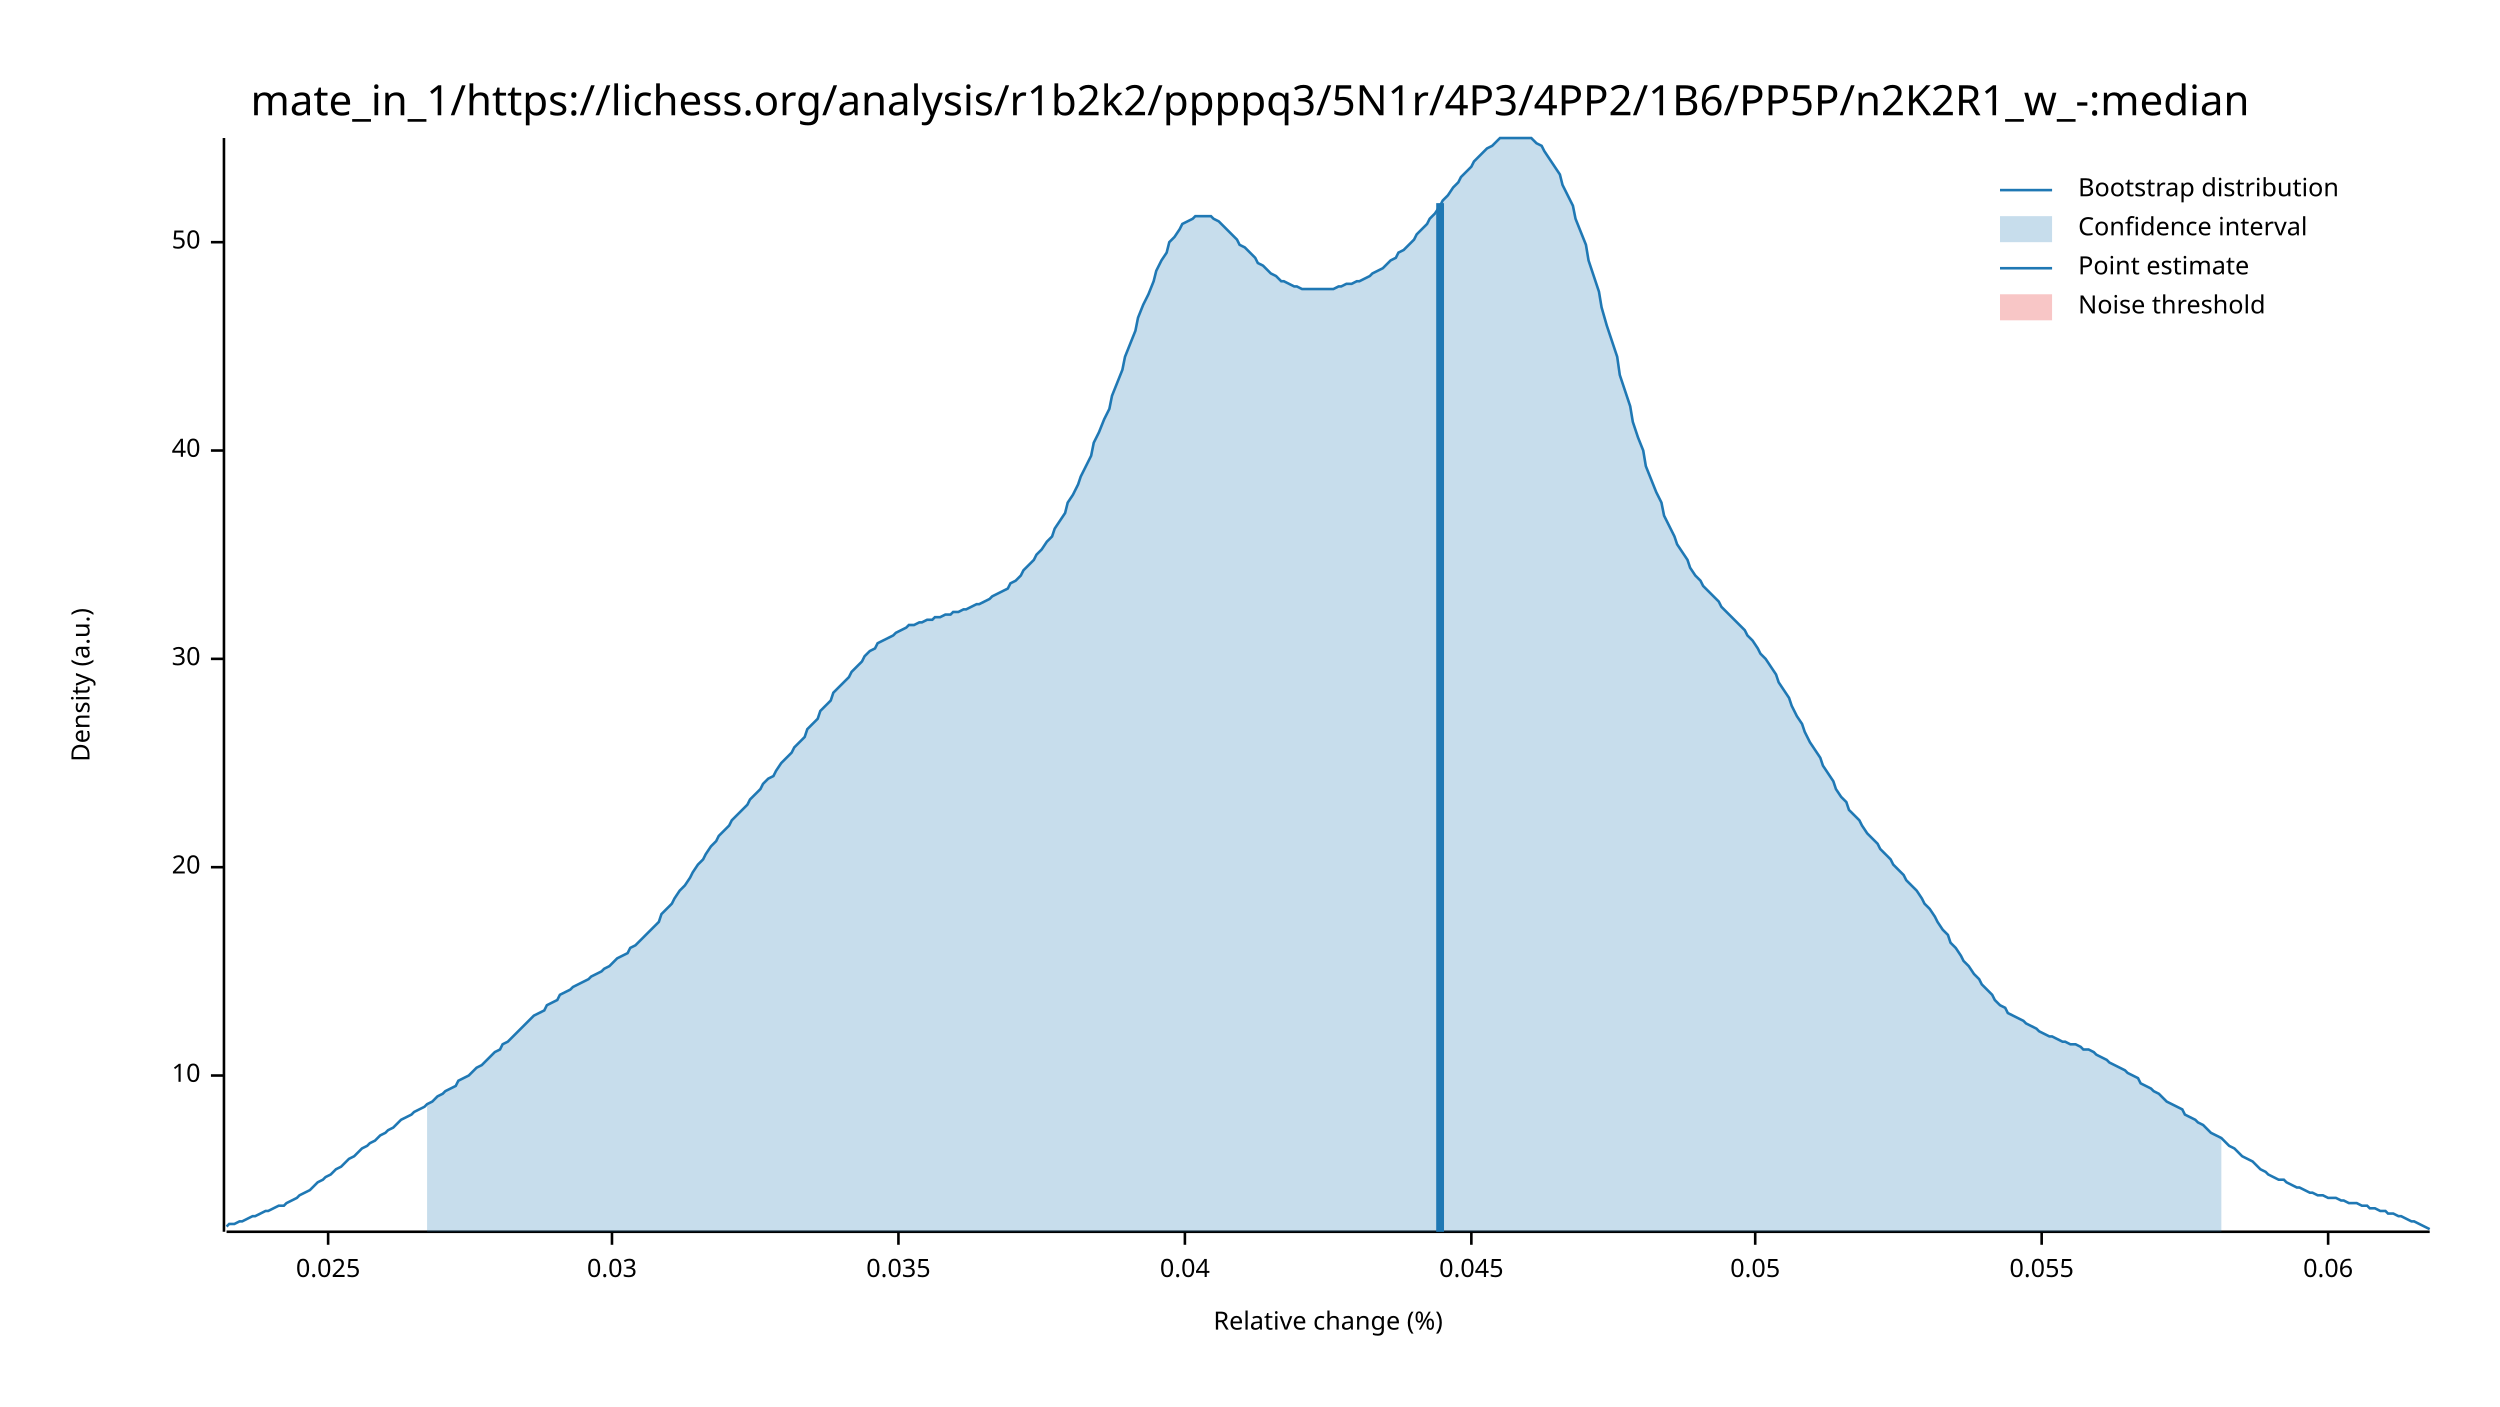
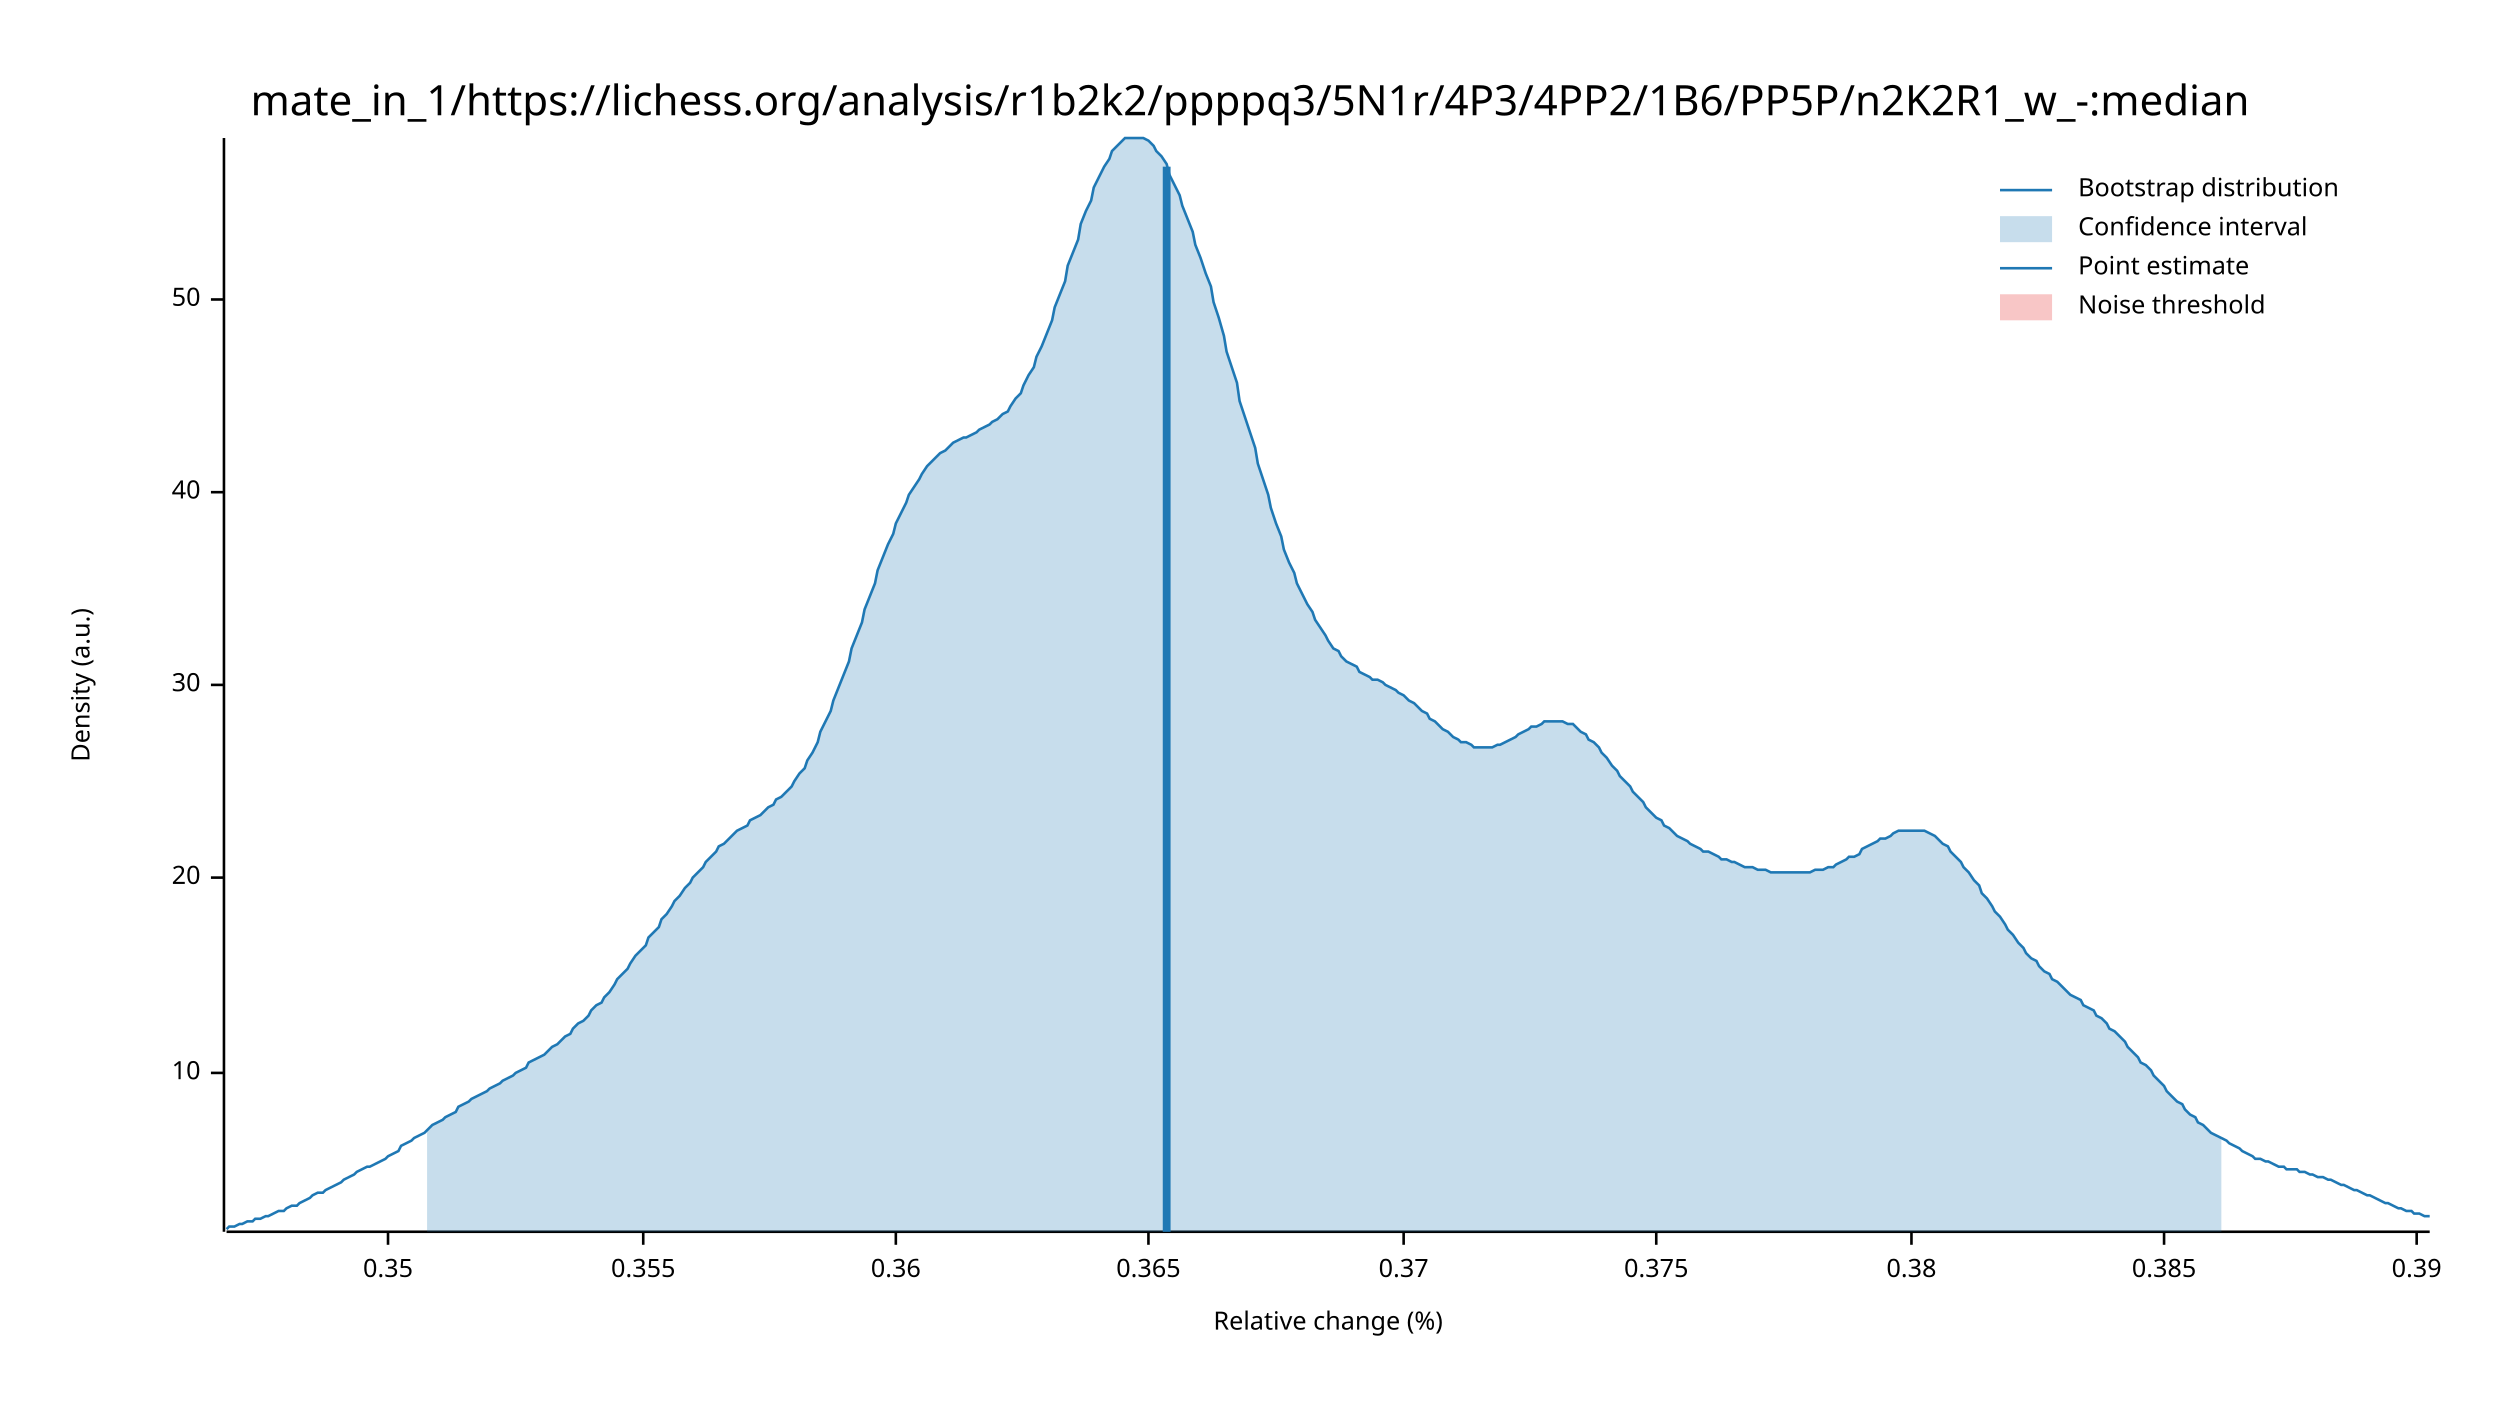
<svg xmlns="http://www.w3.org/2000/svg" width="960" height="540" viewBox="0 0 960 540">
  <text x="480" y="32" dy="0.76em" text-anchor="middle" font-family="sans-serif" font-size="16.129" opacity="1" fill="#000000">
mate_in_1/https://lichess.org/analysis/r1b2k2/ppppq3/5N1r/4P3/4PP2/1B6/PP5P/n2K2R1_w_-:median
</text>
  <text x="27" y="263" dy="0.76em" text-anchor="middle" font-family="sans-serif" font-size="9.677" opacity="1" fill="#000000" transform="rotate(270, 27, 263)">
Density (a.u.)
</text>
  <text x="510" y="513" dy="-0.5ex" text-anchor="middle" font-family="sans-serif" font-size="9.677" opacity="1" fill="#000000">
Relative change (%)
</text>
  <polyline fill="none" opacity="1" stroke="#000000" stroke-width="1" points="86,53 86,473 " />
-   <text x="77" y="413" dy="0.5ex" text-anchor="end" font-family="sans-serif" font-size="9.677" opacity="1" fill="#000000">
+   <text x="77" y="412" dy="0.5ex" text-anchor="end" font-family="sans-serif" font-size="9.677" opacity="1" fill="#000000">
10
</text>
-   <polyline fill="none" opacity="1" stroke="#000000" stroke-width="1" points="81,413 86,413 " />
-   <text x="77" y="333" dy="0.5ex" text-anchor="end" font-family="sans-serif" font-size="9.677" opacity="1" fill="#000000">
+   <polyline fill="none" opacity="1" stroke="#000000" stroke-width="1" points="81,412 86,412 " />
+   <text x="77" y="337" dy="0.5ex" text-anchor="end" font-family="sans-serif" font-size="9.677" opacity="1" fill="#000000">
20
</text>
-   <polyline fill="none" opacity="1" stroke="#000000" stroke-width="1" points="81,333 86,333 " />
-   <text x="77" y="253" dy="0.5ex" text-anchor="end" font-family="sans-serif" font-size="9.677" opacity="1" fill="#000000">
+   <polyline fill="none" opacity="1" stroke="#000000" stroke-width="1" points="81,337 86,337 " />
+   <text x="77" y="263" dy="0.5ex" text-anchor="end" font-family="sans-serif" font-size="9.677" opacity="1" fill="#000000">
30
</text>
-   <polyline fill="none" opacity="1" stroke="#000000" stroke-width="1" points="81,253 86,253 " />
-   <text x="77" y="173" dy="0.5ex" text-anchor="end" font-family="sans-serif" font-size="9.677" opacity="1" fill="#000000">
+   <polyline fill="none" opacity="1" stroke="#000000" stroke-width="1" points="81,263 86,263 " />
+   <text x="77" y="189" dy="0.5ex" text-anchor="end" font-family="sans-serif" font-size="9.677" opacity="1" fill="#000000">
40
</text>
-   <polyline fill="none" opacity="1" stroke="#000000" stroke-width="1" points="81,173 86,173 " />
-   <text x="77" y="93" dy="0.5ex" text-anchor="end" font-family="sans-serif" font-size="9.677" opacity="1" fill="#000000">
+   <polyline fill="none" opacity="1" stroke="#000000" stroke-width="1" points="81,189 86,189 " />
+   <text x="77" y="115" dy="0.5ex" text-anchor="end" font-family="sans-serif" font-size="9.677" opacity="1" fill="#000000">
50
</text>
-   <polyline fill="none" opacity="1" stroke="#000000" stroke-width="1" points="81,93 86,93 " />
+   <polyline fill="none" opacity="1" stroke="#000000" stroke-width="1" points="81,115 86,115 " />
  <polyline fill="none" opacity="1" stroke="#000000" stroke-width="1" points="87,473 933,473 " />
-   <text x="126" y="483" dy="0.76em" text-anchor="middle" font-family="sans-serif" font-size="9.677" opacity="1" fill="#000000">
- 0.025
+   <text x="149" y="483" dy="0.76em" text-anchor="middle" font-family="sans-serif" font-size="9.677" opacity="1" fill="#000000">
+ 0.35
</text>
-   <polyline fill="none" opacity="1" stroke="#000000" stroke-width="1" points="126,473 126,478 " />
-   <text x="235" y="483" dy="0.76em" text-anchor="middle" font-family="sans-serif" font-size="9.677" opacity="1" fill="#000000">
- 0.03
+   <polyline fill="none" opacity="1" stroke="#000000" stroke-width="1" points="149,473 149,478 " />
+   <text x="247" y="483" dy="0.76em" text-anchor="middle" font-family="sans-serif" font-size="9.677" opacity="1" fill="#000000">
+ 0.355
</text>
-   <polyline fill="none" opacity="1" stroke="#000000" stroke-width="1" points="235,473 235,478 " />
-   <text x="345" y="483" dy="0.76em" text-anchor="middle" font-family="sans-serif" font-size="9.677" opacity="1" fill="#000000">
- 0.035
+   <polyline fill="none" opacity="1" stroke="#000000" stroke-width="1" points="247,473 247,478 " />
+   <text x="344" y="483" dy="0.76em" text-anchor="middle" font-family="sans-serif" font-size="9.677" opacity="1" fill="#000000">
+ 0.36
</text>
-   <polyline fill="none" opacity="1" stroke="#000000" stroke-width="1" points="345,473 345,478 " />
-   <text x="455" y="483" dy="0.76em" text-anchor="middle" font-family="sans-serif" font-size="9.677" opacity="1" fill="#000000">
- 0.04
+   <polyline fill="none" opacity="1" stroke="#000000" stroke-width="1" points="344,473 344,478 " />
+   <text x="441" y="483" dy="0.76em" text-anchor="middle" font-family="sans-serif" font-size="9.677" opacity="1" fill="#000000">
+ 0.365
</text>
-   <polyline fill="none" opacity="1" stroke="#000000" stroke-width="1" points="455,473 455,478 " />
-   <text x="565" y="483" dy="0.76em" text-anchor="middle" font-family="sans-serif" font-size="9.677" opacity="1" fill="#000000">
- 0.045
+   <polyline fill="none" opacity="1" stroke="#000000" stroke-width="1" points="441,473 441,478 " />
+   <text x="539" y="483" dy="0.76em" text-anchor="middle" font-family="sans-serif" font-size="9.677" opacity="1" fill="#000000">
+ 0.37
</text>
-   <polyline fill="none" opacity="1" stroke="#000000" stroke-width="1" points="565,473 565,478 " />
-   <text x="674" y="483" dy="0.76em" text-anchor="middle" font-family="sans-serif" font-size="9.677" opacity="1" fill="#000000">
- 0.05
+   <polyline fill="none" opacity="1" stroke="#000000" stroke-width="1" points="539,473 539,478 " />
+   <text x="636" y="483" dy="0.76em" text-anchor="middle" font-family="sans-serif" font-size="9.677" opacity="1" fill="#000000">
+ 0.375
</text>
-   <polyline fill="none" opacity="1" stroke="#000000" stroke-width="1" points="674,473 674,478 " />
-   <text x="784" y="483" dy="0.76em" text-anchor="middle" font-family="sans-serif" font-size="9.677" opacity="1" fill="#000000">
- 0.055
+   <polyline fill="none" opacity="1" stroke="#000000" stroke-width="1" points="636,473 636,478 " />
+   <text x="734" y="483" dy="0.76em" text-anchor="middle" font-family="sans-serif" font-size="9.677" opacity="1" fill="#000000">
+ 0.38
</text>
-   <polyline fill="none" opacity="1" stroke="#000000" stroke-width="1" points="784,473 784,478 " />
-   <text x="894" y="483" dy="0.76em" text-anchor="middle" font-family="sans-serif" font-size="9.677" opacity="1" fill="#000000">
- 0.06
+   <polyline fill="none" opacity="1" stroke="#000000" stroke-width="1" points="734,473 734,478 " />
+   <text x="831" y="483" dy="0.76em" text-anchor="middle" font-family="sans-serif" font-size="9.677" opacity="1" fill="#000000">
+ 0.385
</text>
-   <polyline fill="none" opacity="1" stroke="#000000" stroke-width="1" points="894,473 894,478 " />
-   <polyline fill="none" opacity="1" stroke="#1F78B4" stroke-width="1" points="87,471 88,470 90,470 92,469 93,469 95,468 97,467 98,467 100,466 102,465 103,465 105,464 107,463 109,463 110,462 112,461 114,460 115,459 117,458 119,457 120,456 122,454 124,453 125,452 127,451 129,449 131,448 132,447 134,445 136,444 137,443 139,441 141,440 142,439 144,438 146,436 148,435 149,434 151,433 153,431 154,430 156,429 158,428 159,427 161,426 163,425 164,424 166,423 168,421 170,420 171,419 173,418 175,417 176,415 178,414 180,413 181,412 183,410 185,409 187,407 188,406 190,404 192,403 193,401 195,400 197,398 198,397 200,395 202,393 203,392 205,390 207,389 209,388 210,386 212,385 214,384 215,382 217,381 219,380 220,379 222,378 224,377 226,376 227,375 229,374 231,373 232,372 234,371 236,369 237,368 239,367 241,366 242,364 244,363 246,361 248,359 249,358 251,356 253,354 254,351 256,349 258,347 259,345 261,342 263,340 265,337 266,335 268,332 270,330 271,328 273,325 275,323 276,321 278,319 280,317 281,315 283,313 285,311 287,309 288,307 290,305 292,303 293,301 295,299 297,298 298,296 300,293 302,291 304,289 305,287 307,285 309,283 310,280 312,278 314,276 315,273 317,271 319,269 320,266 322,264 324,262 326,260 327,258 329,256 331,254 332,252 334,250 336,249 337,247 339,246 341,245 343,244 344,243 346,242 348,241 349,240 351,240 353,239 354,239 356,238 358,238 359,237 361,237 363,236 365,236 366,235 368,235 370,234 371,234 373,233 375,232 376,232 378,231 380,230 381,229 383,228 385,227 387,226 388,224 390,223 392,221 393,219 395,217 397,215 398,213 400,211 402,208 404,206 405,203 407,200 409,197 410,193 412,190 414,186 415,183 417,179 419,175 420,170 422,166 424,161 426,157 427,152 429,147 431,142 432,137 434,132 436,127 437,122 439,117 441,113 443,108 444,104 446,100 448,97 449,93 451,91 453,88 454,86 456,85 458,84 459,83 461,83 463,83 465,83 466,84 468,85 470,87 471,88 473,90 475,92 476,94 478,95 480,97 482,99 483,101 485,102 487,104 488,105 490,106 492,108 493,108 495,109 497,110 498,110 500,111 502,111 504,111 505,111 507,111 509,111 510,111 512,111 514,110 515,110 517,109 519,109 521,108 522,108 524,107 526,106 527,105 529,104 531,103 532,102 534,100 536,99 537,97 539,96 541,94 543,92 544,90 546,88 548,86 549,84 551,82 553,79 554,77 556,75 558,72 560,70 561,68 563,66 565,64 566,62 568,60 570,58 571,57 573,56 575,54 576,53 578,53 580,53 582,53 583,53 585,53 587,53 588,53 590,55 592,56 593,58 595,61 597,64 599,67 600,71 602,75 604,79 605,84 607,89 609,94 610,100 612,106 614,112 615,118 617,125 619,131 621,137 622,144 624,150 626,156 627,162 629,168 631,173 632,179 634,184 636,189 638,193 639,198 641,202 643,206 644,209 646,212 648,215 649,218 651,221 653,223 654,225 656,227 658,229 660,231 661,233 663,235 665,237 666,238 668,240 670,242 671,244 673,246 675,249 676,251 678,253 680,256 682,259 683,262 685,265 687,268 688,271 690,275 692,278 693,281 695,285 697,288 699,291 700,294 702,297 704,300 705,303 707,306 709,308 710,311 712,313 714,315 715,317 717,320 719,322 721,324 722,326 724,328 726,330 727,332 729,334 731,336 732,338 734,340 736,342 738,345 739,347 741,349 743,352 744,354 746,357 748,359 749,362 751,364 753,367 754,369 756,371 758,374 760,376 761,378 763,380 765,382 766,384 768,386 770,387 771,389 773,390 775,391 777,392 778,393 780,394 782,395 783,396 785,397 787,398 788,398 790,399 792,400 793,400 795,401 797,401 799,402 800,403 802,403 804,404 805,405 807,406 809,407 810,408 812,409 814,410 816,411 817,412 819,413 821,414 822,416 824,417 826,418 827,419 829,420 831,422 832,423 834,424 836,425 838,426 839,428 841,429 843,430 844,431 846,432 848,434 849,435 851,436 853,437 855,439 856,440 858,441 860,443 861,444 863,445 865,446 866,447 868,449 870,450 871,451 873,452 875,453 877,453 878,454 880,455 882,456 883,456 885,457 887,458 888,458 890,459 892,459 894,460 895,460 897,460 899,461 900,461 902,462 904,462 905,462 907,463 909,463 910,464 912,464 914,465 916,465 917,466 919,466 921,467 922,467 924,468 926,469 927,469 929,470 931,471 933,472 " />
-   <polygon opacity="0.25" fill="#1F78B4" points="164,424 166,423 168,421 170,420 171,419 173,418 175,417 176,415 178,414 180,413 181,412 183,410 185,409 187,407 188,406 190,404 192,403 193,401 195,400 197,398 198,397 200,395 202,393 203,392 205,390 207,389 209,388 210,386 212,385 214,384 215,382 217,381 219,380 220,379 222,378 224,377 226,376 227,375 229,374 231,373 232,372 234,371 236,369 237,368 239,367 241,366 242,364 244,363 246,361 248,359 249,358 251,356 253,354 254,351 256,349 258,347 259,345 261,342 263,340 265,337 266,335 268,332 270,330 271,328 273,325 275,323 276,321 278,319 280,317 281,315 283,313 285,311 287,309 288,307 290,305 292,303 293,301 295,299 297,298 298,296 300,293 302,291 304,289 305,287 307,285 309,283 310,280 312,278 314,276 315,273 317,271 319,269 320,266 322,264 324,262 326,260 327,258 329,256 331,254 332,252 334,250 336,249 337,247 339,246 341,245 343,244 344,243 346,242 348,241 349,240 351,240 353,239 354,239 356,238 358,238 359,237 361,237 363,236 365,236 366,235 368,235 370,234 371,234 373,233 375,232 376,232 378,231 380,230 381,229 383,228 385,227 387,226 388,224 390,223 392,221 393,219 395,217 397,215 398,213 400,211 402,208 404,206 405,203 407,200 409,197 410,193 412,190 414,186 415,183 417,179 419,175 420,170 422,166 424,161 426,157 427,152 429,147 431,142 432,137 434,132 436,127 437,122 439,117 441,113 443,108 444,104 446,100 448,97 449,93 451,91 453,88 454,86 456,85 458,84 459,83 461,83 463,83 465,83 466,84 468,85 470,87 471,88 473,90 475,92 476,94 478,95 480,97 482,99 483,101 485,102 487,104 488,105 490,106 492,108 493,108 495,109 497,110 498,110 500,111 502,111 504,111 505,111 507,111 509,111 510,111 512,111 514,110 515,110 517,109 519,109 521,108 522,108 524,107 526,106 527,105 529,104 531,103 532,102 534,100 536,99 537,97 539,96 541,94 543,92 544,90 546,88 548,86 549,84 551,82 553,79 554,77 556,75 558,72 560,70 561,68 563,66 565,64 566,62 568,60 570,58 571,57 573,56 575,54 576,53 578,53 580,53 582,53 583,53 585,53 587,53 588,53 590,55 592,56 593,58 595,61 597,64 599,67 600,71 602,75 604,79 605,84 607,89 609,94 610,100 612,106 614,112 615,118 617,125 619,131 621,137 622,144 624,150 626,156 627,162 629,168 631,173 632,179 634,184 636,189 638,193 639,198 641,202 643,206 644,209 646,212 648,215 649,218 651,221 653,223 654,225 656,227 658,229 660,231 661,233 663,235 665,237 666,238 668,240 670,242 671,244 673,246 675,249 676,251 678,253 680,256 682,259 683,262 685,265 687,268 688,271 690,275 692,278 693,281 695,285 697,288 699,291 700,294 702,297 704,300 705,303 707,306 709,308 710,311 712,313 714,315 715,317 717,320 719,322 721,324 722,326 724,328 726,330 727,332 729,334 731,336 732,338 734,340 736,342 738,345 739,347 741,349 743,352 744,354 746,357 748,359 749,362 751,364 753,367 754,369 756,371 758,374 760,376 761,378 763,380 765,382 766,384 768,386 770,387 771,389 773,390 775,391 777,392 778,393 780,394 782,395 783,396 785,397 787,398 788,398 790,399 792,400 793,400 795,401 797,401 799,402 800,403 802,403 804,404 805,405 807,406 809,407 810,408 812,409 814,410 816,411 817,412 819,413 821,414 822,416 824,417 826,418 827,419 829,420 831,422 832,423 834,424 836,425 838,426 839,428 841,429 843,430 844,431 846,432 848,434 849,435 851,436 853,437 853,473 164,473 " />
-   <polyline fill="none" opacity="1" stroke="#1F78B4" stroke-width="3" points="553,473 553,78 " />
+   <polyline fill="none" opacity="1" stroke="#000000" stroke-width="1" points="831,473 831,478 " />
+   <text x="928" y="483" dy="0.76em" text-anchor="middle" font-family="sans-serif" font-size="9.677" opacity="1" fill="#000000">
+ 0.39
+ </text>
+   <polyline fill="none" opacity="1" stroke="#000000" stroke-width="1" points="928,473 928,478 " />
+   <polyline fill="none" opacity="1" stroke="#1F78B4" stroke-width="1" points="87,472 88,471 90,471 92,470 93,470 95,469 97,469 98,468 100,468 102,467 103,467 105,466 107,465 109,465 110,464 112,463 114,463 115,462 117,461 119,460 120,459 122,458 124,458 125,457 127,456 129,455 131,454 132,453 134,452 136,451 137,450 139,449 141,448 142,448 144,447 146,446 148,445 149,444 151,443 153,442 154,440 156,439 158,438 159,437 161,436 163,435 164,434 166,432 168,431 170,430 171,429 173,428 175,427 176,425 178,424 180,423 181,422 183,421 185,420 187,419 188,418 190,417 192,416 193,415 195,414 197,413 198,412 200,411 202,410 203,408 205,407 207,406 209,405 210,404 212,402 214,401 215,400 217,398 219,397 220,395 222,393 224,392 226,390 227,388 229,386 231,385 232,383 234,381 236,378 237,376 239,374 241,372 242,370 244,367 246,365 248,363 249,360 251,358 253,356 254,353 256,351 258,348 259,346 261,344 263,341 265,339 266,337 268,335 270,333 271,331 273,329 275,327 276,325 278,324 280,322 281,321 283,319 285,318 287,317 288,315 290,314 292,313 293,312 295,310 297,309 298,307 300,306 302,304 304,302 305,300 307,297 309,295 310,292 312,289 314,285 315,281 317,277 319,273 320,269 322,264 324,259 326,254 327,249 329,244 331,239 332,234 334,229 336,224 337,219 339,214 341,209 343,205 344,201 346,197 348,193 349,190 351,187 353,184 354,182 356,179 358,177 359,176 361,174 363,173 365,171 366,170 368,169 370,168 371,168 373,167 375,166 376,165 378,164 380,163 381,162 383,161 385,159 387,158 388,156 390,153 392,151 393,148 395,144 397,141 398,137 400,133 402,128 404,123 405,118 407,113 409,108 410,102 412,97 414,92 415,86 417,81 419,77 420,72 422,68 424,64 426,61 427,58 429,56 431,54 432,53 434,53 436,53 437,53 439,53 441,54 443,56 444,58 446,60 448,63 449,67 451,71 453,75 454,79 456,84 458,89 459,94 461,99 463,105 465,110 466,116 468,122 470,129 471,135 473,141 475,147 476,154 478,160 480,166 482,172 483,178 485,184 487,190 488,195 490,201 492,206 493,211 495,216 497,220 498,224 500,228 502,232 504,235 505,238 507,241 509,244 510,246 512,249 514,250 515,252 517,254 519,255 521,256 522,258 524,259 526,260 527,261 529,261 531,262 532,263 534,264 536,265 537,266 539,267 541,269 543,270 544,271 546,273 548,274 549,276 551,277 553,279 554,280 556,281 558,283 560,284 561,285 563,285 565,286 566,287 568,287 570,287 571,287 573,287 575,286 576,286 578,285 580,284 582,283 583,282 585,281 587,280 588,279 590,279 592,278 593,277 595,277 597,277 599,277 600,277 602,278 604,278 605,279 607,281 609,282 610,284 612,285 614,287 615,289 617,291 619,294 621,296 622,298 624,300 626,302 627,304 629,306 631,308 632,310 634,312 636,314 638,315 639,317 641,318 643,320 644,321 646,322 648,323 649,324 651,325 653,326 654,327 656,327 658,328 660,329 661,330 663,330 665,331 666,331 668,332 670,333 671,333 673,333 675,334 676,334 678,334 680,335 682,335 683,335 685,335 687,335 688,335 690,335 692,335 693,335 695,335 697,334 699,334 700,334 702,333 704,333 705,332 707,331 709,330 710,329 712,329 714,328 715,326 717,325 719,324 721,323 722,322 724,322 726,321 727,320 729,319 731,319 732,319 734,319 736,319 738,319 739,319 741,320 743,321 744,322 746,324 748,325 749,327 751,329 753,331 754,333 756,335 758,338 760,340 761,343 763,345 765,348 766,350 768,352 770,355 771,357 773,359 775,362 777,364 778,366 780,368 782,369 783,371 785,373 787,374 788,376 790,377 792,379 793,380 795,382 797,383 799,384 800,386 802,387 804,388 805,390 807,391 809,393 810,395 812,396 814,398 816,400 817,402 819,404 821,406 822,408 824,409 826,411 827,413 829,415 831,417 832,419 834,421 836,423 838,424 839,426 841,428 843,429 844,431 846,432 848,434 849,435 851,436 853,437 855,438 856,439 858,440 860,441 861,442 863,443 865,444 866,445 868,445 870,446 871,446 873,447 875,448 877,448 878,449 880,449 882,449 883,450 885,450 887,451 888,451 890,452 892,452 894,453 895,453 897,454 899,455 900,455 902,456 904,457 905,457 907,458 909,459 910,459 912,460 914,461 916,462 917,462 919,463 921,464 922,464 924,465 926,465 927,466 929,466 931,467 933,467 " />
+   <polygon opacity="0.25" fill="#1F78B4" points="164,434 166,432 168,431 170,430 171,429 173,428 175,427 176,425 178,424 180,423 181,422 183,421 185,420 187,419 188,418 190,417 192,416 193,415 195,414 197,413 198,412 200,411 202,410 203,408 205,407 207,406 209,405 210,404 212,402 214,401 215,400 217,398 219,397 220,395 222,393 224,392 226,390 227,388 229,386 231,385 232,383 234,381 236,378 237,376 239,374 241,372 242,370 244,367 246,365 248,363 249,360 251,358 253,356 254,353 256,351 258,348 259,346 261,344 263,341 265,339 266,337 268,335 270,333 271,331 273,329 275,327 276,325 278,324 280,322 281,321 283,319 285,318 287,317 288,315 290,314 292,313 293,312 295,310 297,309 298,307 300,306 302,304 304,302 305,300 307,297 309,295 310,292 312,289 314,285 315,281 317,277 319,273 320,269 322,264 324,259 326,254 327,249 329,244 331,239 332,234 334,229 336,224 337,219 339,214 341,209 343,205 344,201 346,197 348,193 349,190 351,187 353,184 354,182 356,179 358,177 359,176 361,174 363,173 365,171 366,170 368,169 370,168 371,168 373,167 375,166 376,165 378,164 380,163 381,162 383,161 385,159 387,158 388,156 390,153 392,151 393,148 395,144 397,141 398,137 400,133 402,128 404,123 405,118 407,113 409,108 410,102 412,97 414,92 415,86 417,81 419,77 420,72 422,68 424,64 426,61 427,58 429,56 431,54 432,53 434,53 436,53 437,53 439,53 441,54 443,56 444,58 446,60 448,63 449,67 451,71 453,75 454,79 456,84 458,89 459,94 461,99 463,105 465,110 466,116 468,122 470,129 471,135 473,141 475,147 476,154 478,160 480,166 482,172 483,178 485,184 487,190 488,195 490,201 492,206 493,211 495,216 497,220 498,224 500,228 502,232 504,235 505,238 507,241 509,244 510,246 512,249 514,250 515,252 517,254 519,255 521,256 522,258 524,259 526,260 527,261 529,261 531,262 532,263 534,264 536,265 537,266 539,267 541,269 543,270 544,271 546,273 548,274 549,276 551,277 553,279 554,280 556,281 558,283 560,284 561,285 563,285 565,286 566,287 568,287 570,287 571,287 573,287 575,286 576,286 578,285 580,284 582,283 583,282 585,281 587,280 588,279 590,279 592,278 593,277 595,277 597,277 599,277 600,277 602,278 604,278 605,279 607,281 609,282 610,284 612,285 614,287 615,289 617,291 619,294 621,296 622,298 624,300 626,302 627,304 629,306 631,308 632,310 634,312 636,314 638,315 639,317 641,318 643,320 644,321 646,322 648,323 649,324 651,325 653,326 654,327 656,327 658,328 660,329 661,330 663,330 665,331 666,331 668,332 670,333 671,333 673,333 675,334 676,334 678,334 680,335 682,335 683,335 685,335 687,335 688,335 690,335 692,335 693,335 695,335 697,334 699,334 700,334 702,333 704,333 705,332 707,331 709,330 710,329 712,329 714,328 715,326 717,325 719,324 721,323 722,322 724,322 726,321 727,320 729,319 731,319 732,319 734,319 736,319 738,319 739,319 741,320 743,321 744,322 746,324 748,325 749,327 751,329 753,331 754,333 756,335 758,338 760,340 761,343 763,345 765,348 766,350 768,352 770,355 771,357 773,359 775,362 777,364 778,366 780,368 782,369 783,371 785,373 787,374 788,376 790,377 792,379 793,380 795,382 797,383 799,384 800,386 802,387 804,388 805,390 807,391 809,393 810,395 812,396 814,398 816,400 817,402 819,404 821,406 822,408 824,409 826,411 827,413 829,415 831,417 832,419 834,421 836,423 838,424 839,426 841,428 843,429 844,431 846,432 848,434 849,435 851,436 853,437 853,473 164,473 " />
+   <polyline fill="none" opacity="1" stroke="#1F78B4" stroke-width="3" points="448,473 448,64 " />
  <rect x="510" y="53" width="0" height="419" opacity="0.1" fill="#E31A1C" stroke="none" />
  <text x="798" y="68" dy="0.76em" text-anchor="start" font-family="sans-serif" font-size="9.677" opacity="1" fill="#000000">
Bootstrap distribution
</text>
  <text x="798" y="83" dy="0.76em" text-anchor="start" font-family="sans-serif" font-size="9.677" opacity="1" fill="#000000">
Confidence interval
</text>
  <text x="798" y="98" dy="0.76em" text-anchor="start" font-family="sans-serif" font-size="9.677" opacity="1" fill="#000000">
Point estimate
</text>
  <text x="798" y="113" dy="0.76em" text-anchor="start" font-family="sans-serif" font-size="9.677" opacity="1" fill="#000000">
Noise threshold
</text>
  <polyline fill="none" opacity="1" stroke="#1F78B4" stroke-width="1" points="768,73 788,73 " />
  <rect x="768" y="83" width="20" height="10" opacity="0.25" fill="#1F78B4" stroke="none" />
  <polyline fill="none" opacity="1" stroke="#1F78B4" stroke-width="1" points="768,103 788,103 " />
  <rect x="768" y="113" width="20" height="10" opacity="0.25" fill="#E31A1C" stroke="none" />
</svg>
